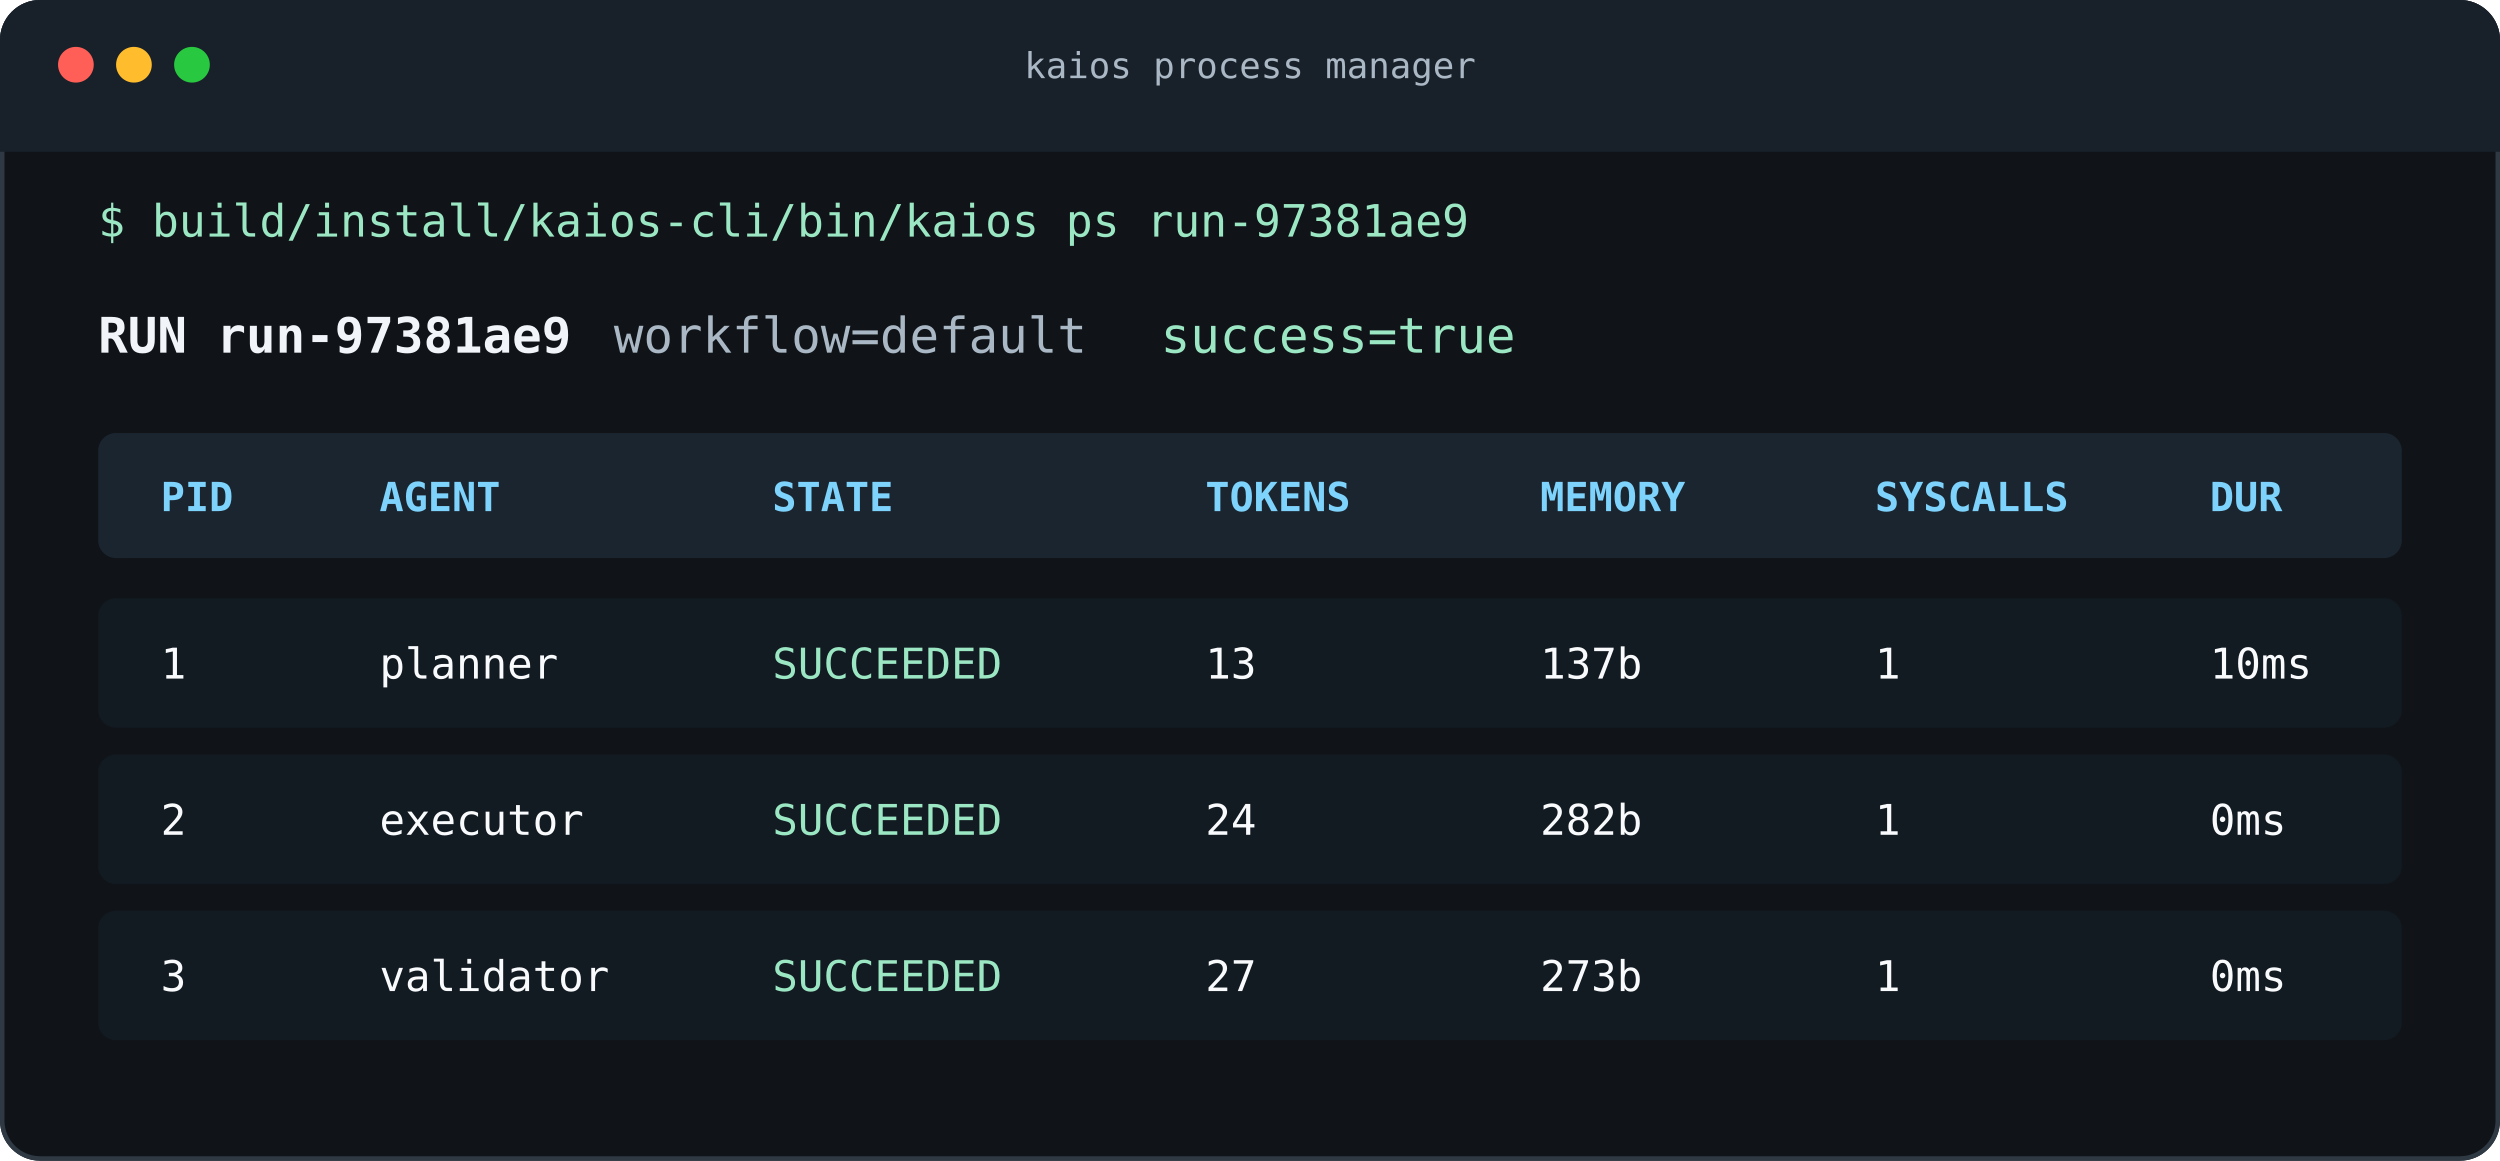
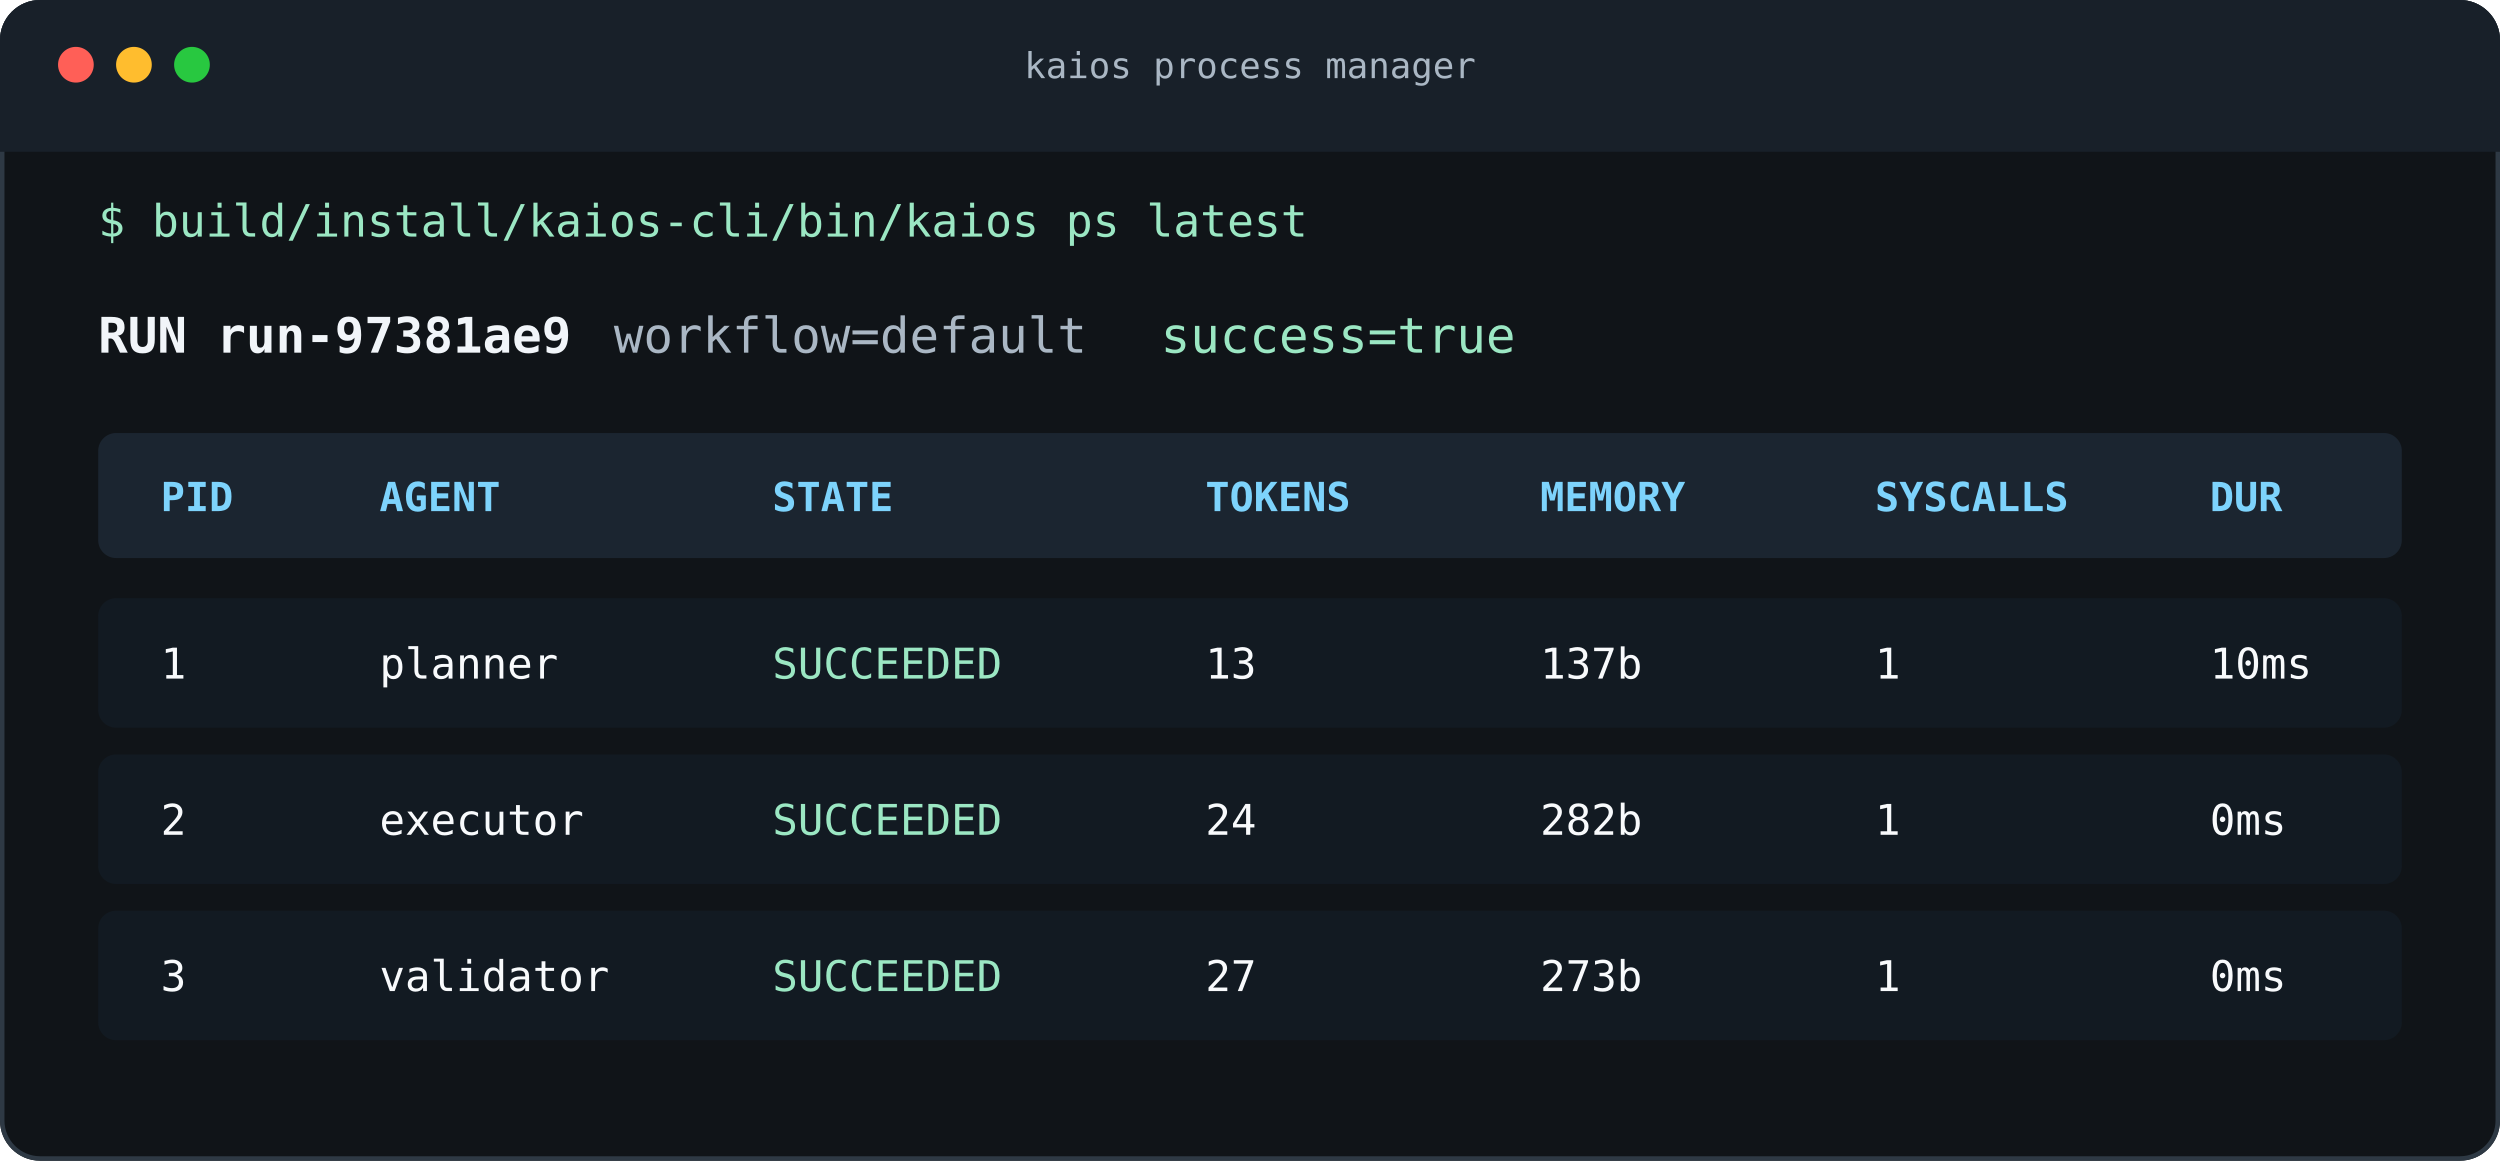
<svg xmlns="http://www.w3.org/2000/svg" width="1120" height="520" viewBox="0 0 1120 520" fill="none" role="img" aria-labelledby="title desc">
  <rect width="1120" height="520" rx="18" fill="#101418" />
  <rect x="1" y="1" width="1118" height="518" rx="17" stroke="#2E3944" stroke-width="2" />
  <rect x="0" y="0" width="1120" height="58" rx="18" fill="#182029" />
  <rect x="0" y="40" width="1120" height="28" fill="#182029" />
  <circle cx="34" cy="29" r="8" fill="#FF5F57" />
  <circle cx="60" cy="29" r="8" fill="#FFBD2E" />
  <circle cx="86" cy="29" r="8" fill="#28C840" />
  <text x="560" y="35" text-anchor="middle" fill="#AAB7C4" font-family="ui-monospace, SFMono-Regular, Menlo, Consolas, monospace" font-size="16">kaios process manager</text>
-   <text x="44" y="106" fill="#9BE7C3" font-family="ui-monospace, SFMono-Regular, Menlo, Consolas, monospace" font-size="20">$ build/install/kaios-cli/bin/kaios ps run-97381ae9</text>
+   <text x="44" y="106" fill="#9BE7C3" font-family="ui-monospace, SFMono-Regular, Menlo, Consolas, monospace" font-size="20">$ build/install/kaios-cli/bin/kaios ps latest</text>
  <text x="44" y="158" fill="#F1F5F9" font-family="ui-monospace, SFMono-Regular, Menlo, Consolas, monospace" font-size="22" font-weight="700">RUN run-97381ae9</text>
  <text x="275" y="158" fill="#AAB7C4" font-family="ui-monospace, SFMono-Regular, Menlo, Consolas, monospace" font-size="22">workflow=default</text>
  <text x="520" y="158" fill="#9BE7C3" font-family="ui-monospace, SFMono-Regular, Menlo, Consolas, monospace" font-size="22">success=true</text>
  <rect x="44" y="194" width="1032" height="56" rx="8" fill="#1B2530" />
  <text x="72" y="229" fill="#7DD3FC" font-family="ui-monospace, SFMono-Regular, Menlo, Consolas, monospace" font-size="18" font-weight="700">PID</text>
  <text x="170" y="229" fill="#7DD3FC" font-family="ui-monospace, SFMono-Regular, Menlo, Consolas, monospace" font-size="18" font-weight="700">AGENT</text>
  <text x="346" y="229" fill="#7DD3FC" font-family="ui-monospace, SFMono-Regular, Menlo, Consolas, monospace" font-size="18" font-weight="700">STATE</text>
  <text x="540" y="229" fill="#7DD3FC" font-family="ui-monospace, SFMono-Regular, Menlo, Consolas, monospace" font-size="18" font-weight="700">TOKENS</text>
  <text x="690" y="229" fill="#7DD3FC" font-family="ui-monospace, SFMono-Regular, Menlo, Consolas, monospace" font-size="18" font-weight="700">MEMORY</text>
  <text x="840" y="229" fill="#7DD3FC" font-family="ui-monospace, SFMono-Regular, Menlo, Consolas, monospace" font-size="18" font-weight="700">SYSCALLS</text>
  <text x="990" y="229" fill="#7DD3FC" font-family="ui-monospace, SFMono-Regular, Menlo, Consolas, monospace" font-size="18" font-weight="700">DUR</text>
  <rect x="44" y="268" width="1032" height="58" rx="8" fill="#121A22" />
  <text x="72" y="304" fill="#F8FAFC" font-family="ui-monospace, SFMono-Regular, Menlo, Consolas, monospace" font-size="19">1</text>
  <text x="170" y="304" fill="#F8FAFC" font-family="ui-monospace, SFMono-Regular, Menlo, Consolas, monospace" font-size="19">planner</text>
  <text x="346" y="304" fill="#9BE7C3" font-family="ui-monospace, SFMono-Regular, Menlo, Consolas, monospace" font-size="19">SUCCEEDED</text>
  <text x="540" y="304" fill="#F8FAFC" font-family="ui-monospace, SFMono-Regular, Menlo, Consolas, monospace" font-size="19">13</text>
  <text x="690" y="304" fill="#F8FAFC" font-family="ui-monospace, SFMono-Regular, Menlo, Consolas, monospace" font-size="19">137b</text>
  <text x="840" y="304" fill="#F8FAFC" font-family="ui-monospace, SFMono-Regular, Menlo, Consolas, monospace" font-size="19">1</text>
  <text x="990" y="304" fill="#F8FAFC" font-family="ui-monospace, SFMono-Regular, Menlo, Consolas, monospace" font-size="19">10ms</text>
  <rect x="44" y="338" width="1032" height="58" rx="8" fill="#121A22" />
  <text x="72" y="374" fill="#F8FAFC" font-family="ui-monospace, SFMono-Regular, Menlo, Consolas, monospace" font-size="19">2</text>
  <text x="170" y="374" fill="#F8FAFC" font-family="ui-monospace, SFMono-Regular, Menlo, Consolas, monospace" font-size="19">executor</text>
  <text x="346" y="374" fill="#9BE7C3" font-family="ui-monospace, SFMono-Regular, Menlo, Consolas, monospace" font-size="19">SUCCEEDED</text>
  <text x="540" y="374" fill="#F8FAFC" font-family="ui-monospace, SFMono-Regular, Menlo, Consolas, monospace" font-size="19">24</text>
  <text x="690" y="374" fill="#F8FAFC" font-family="ui-monospace, SFMono-Regular, Menlo, Consolas, monospace" font-size="19">282b</text>
  <text x="840" y="374" fill="#F8FAFC" font-family="ui-monospace, SFMono-Regular, Menlo, Consolas, monospace" font-size="19">1</text>
  <text x="990" y="374" fill="#F8FAFC" font-family="ui-monospace, SFMono-Regular, Menlo, Consolas, monospace" font-size="19">0ms</text>
  <rect x="44" y="408" width="1032" height="58" rx="8" fill="#121A22" />
  <text x="72" y="444" fill="#F8FAFC" font-family="ui-monospace, SFMono-Regular, Menlo, Consolas, monospace" font-size="19">3</text>
  <text x="170" y="444" fill="#F8FAFC" font-family="ui-monospace, SFMono-Regular, Menlo, Consolas, monospace" font-size="19">validator</text>
  <text x="346" y="444" fill="#9BE7C3" font-family="ui-monospace, SFMono-Regular, Menlo, Consolas, monospace" font-size="19">SUCCEEDED</text>
  <text x="540" y="444" fill="#F8FAFC" font-family="ui-monospace, SFMono-Regular, Menlo, Consolas, monospace" font-size="19">27</text>
  <text x="690" y="444" fill="#F8FAFC" font-family="ui-monospace, SFMono-Regular, Menlo, Consolas, monospace" font-size="19">273b</text>
  <text x="840" y="444" fill="#F8FAFC" font-family="ui-monospace, SFMono-Regular, Menlo, Consolas, monospace" font-size="19">1</text>
  <text x="990" y="444" fill="#F8FAFC" font-family="ui-monospace, SFMono-Regular, Menlo, Consolas, monospace" font-size="19">0ms</text>
</svg>
